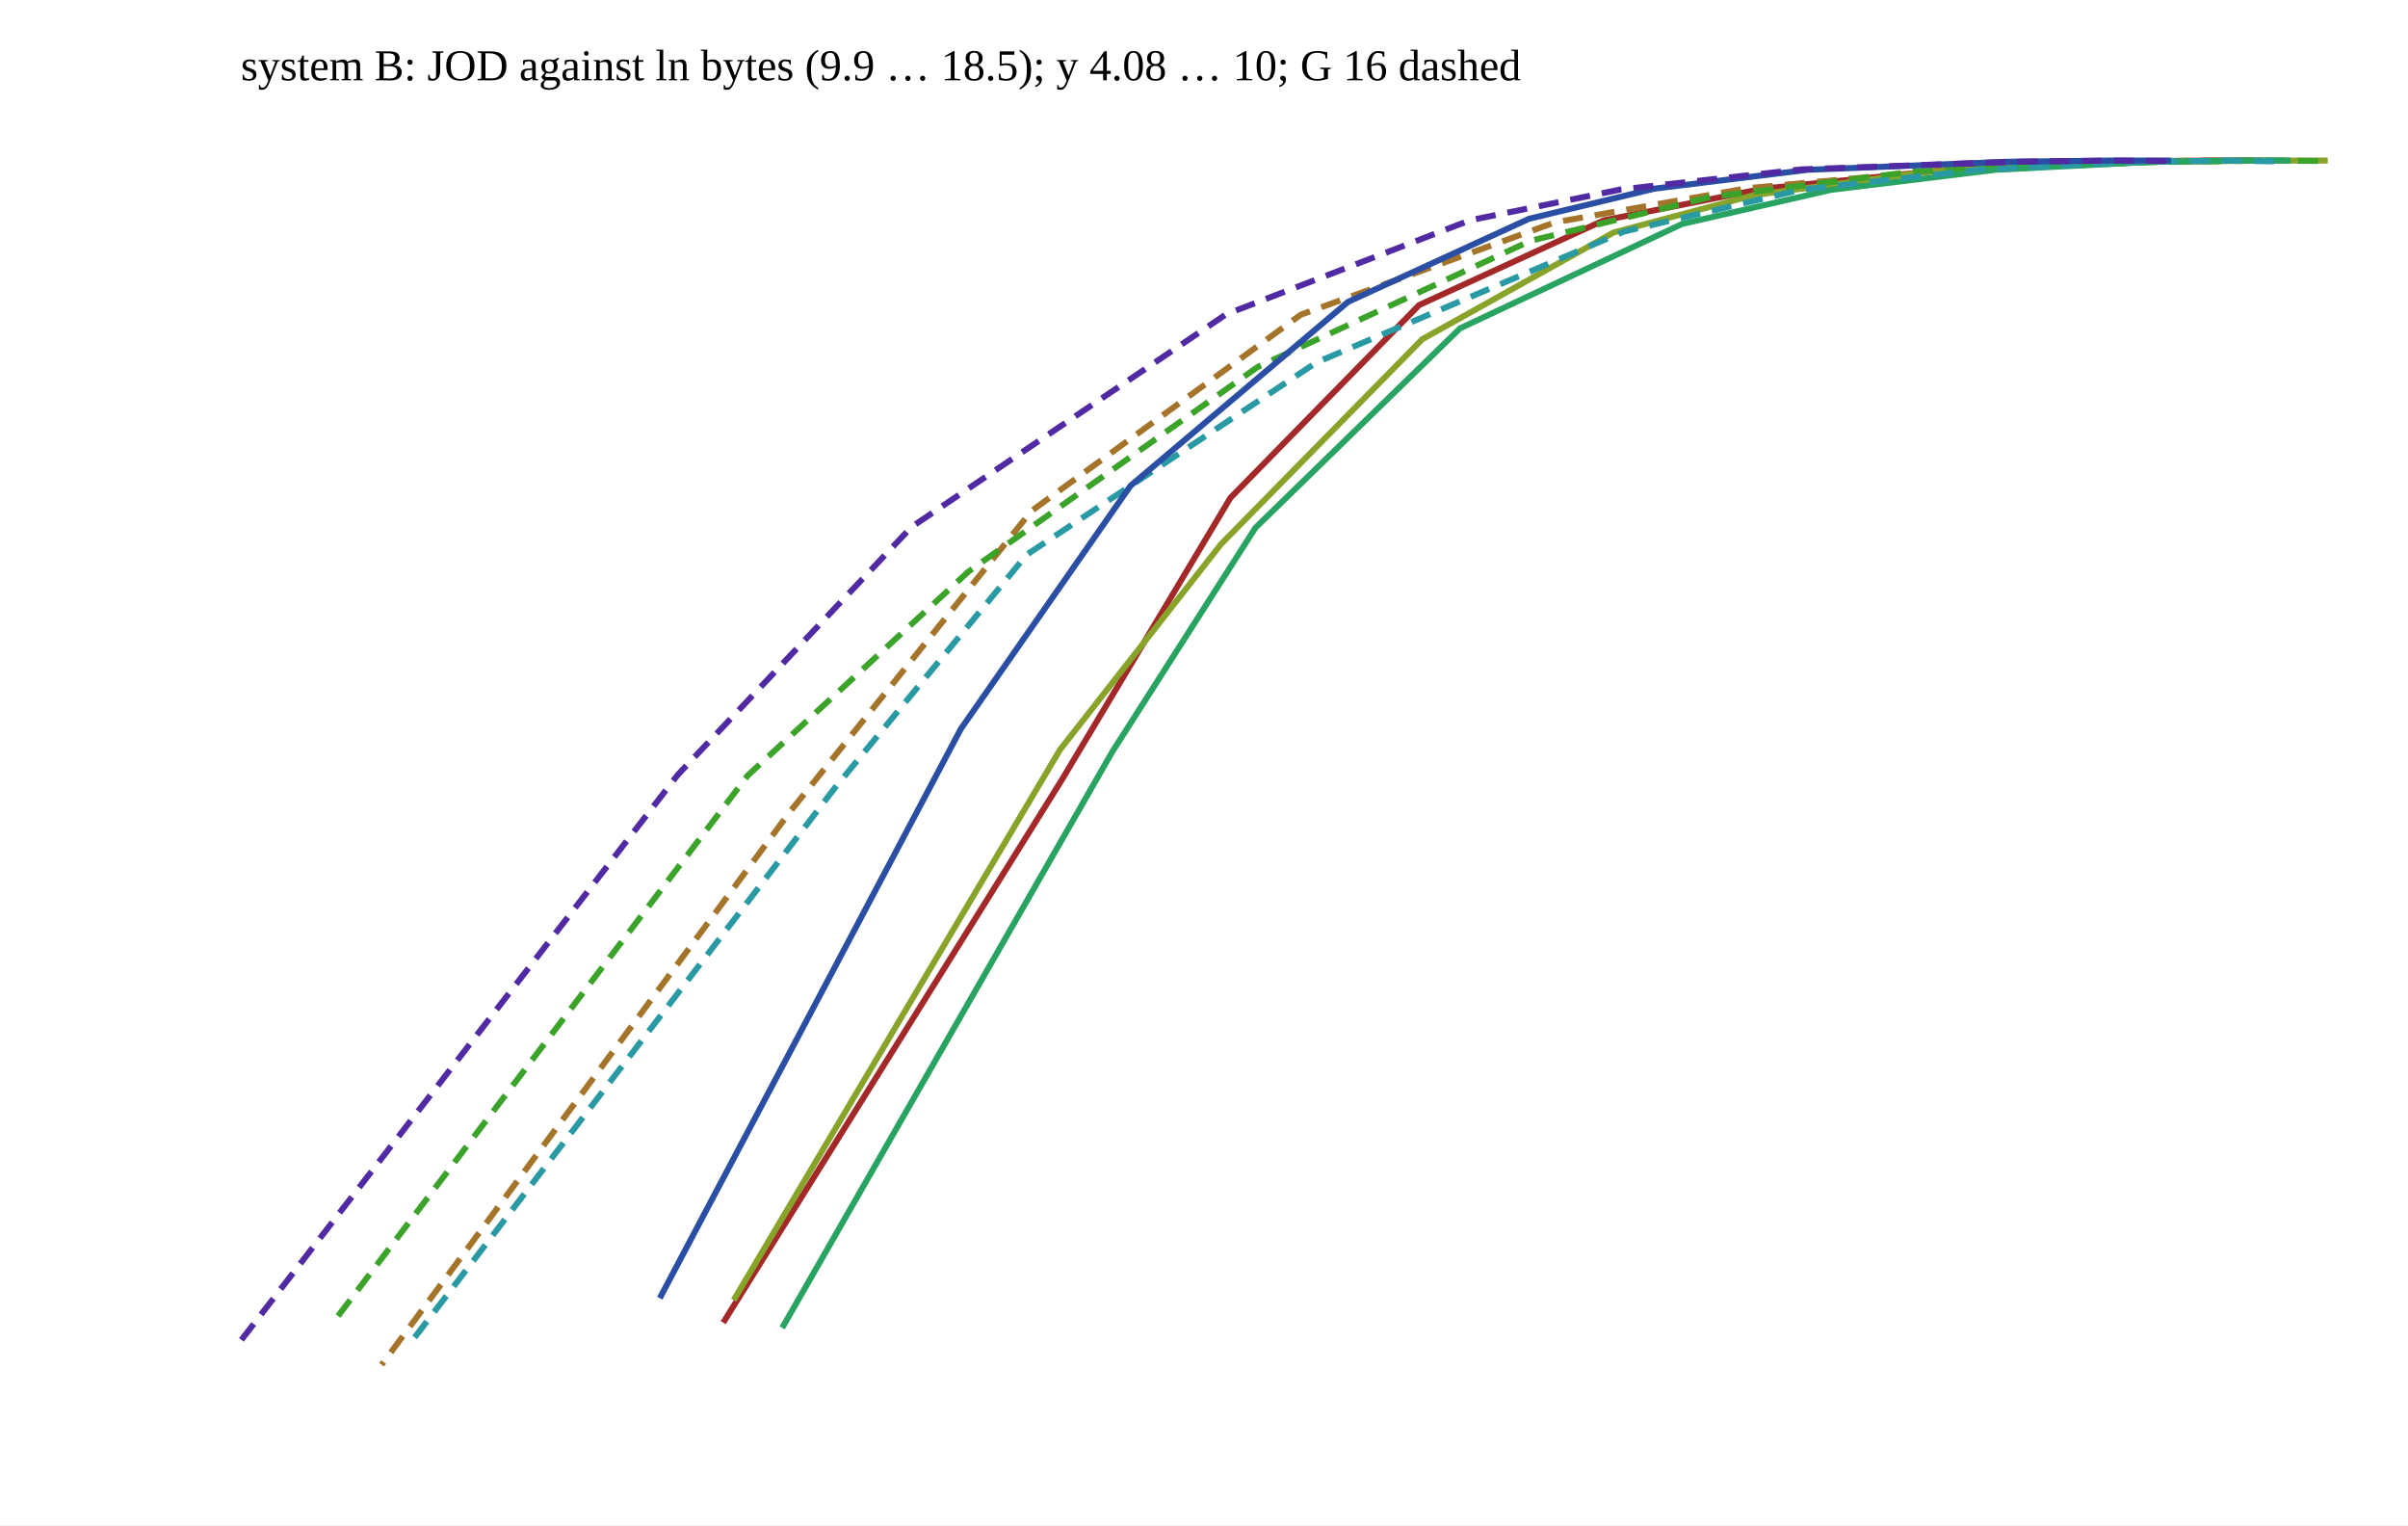
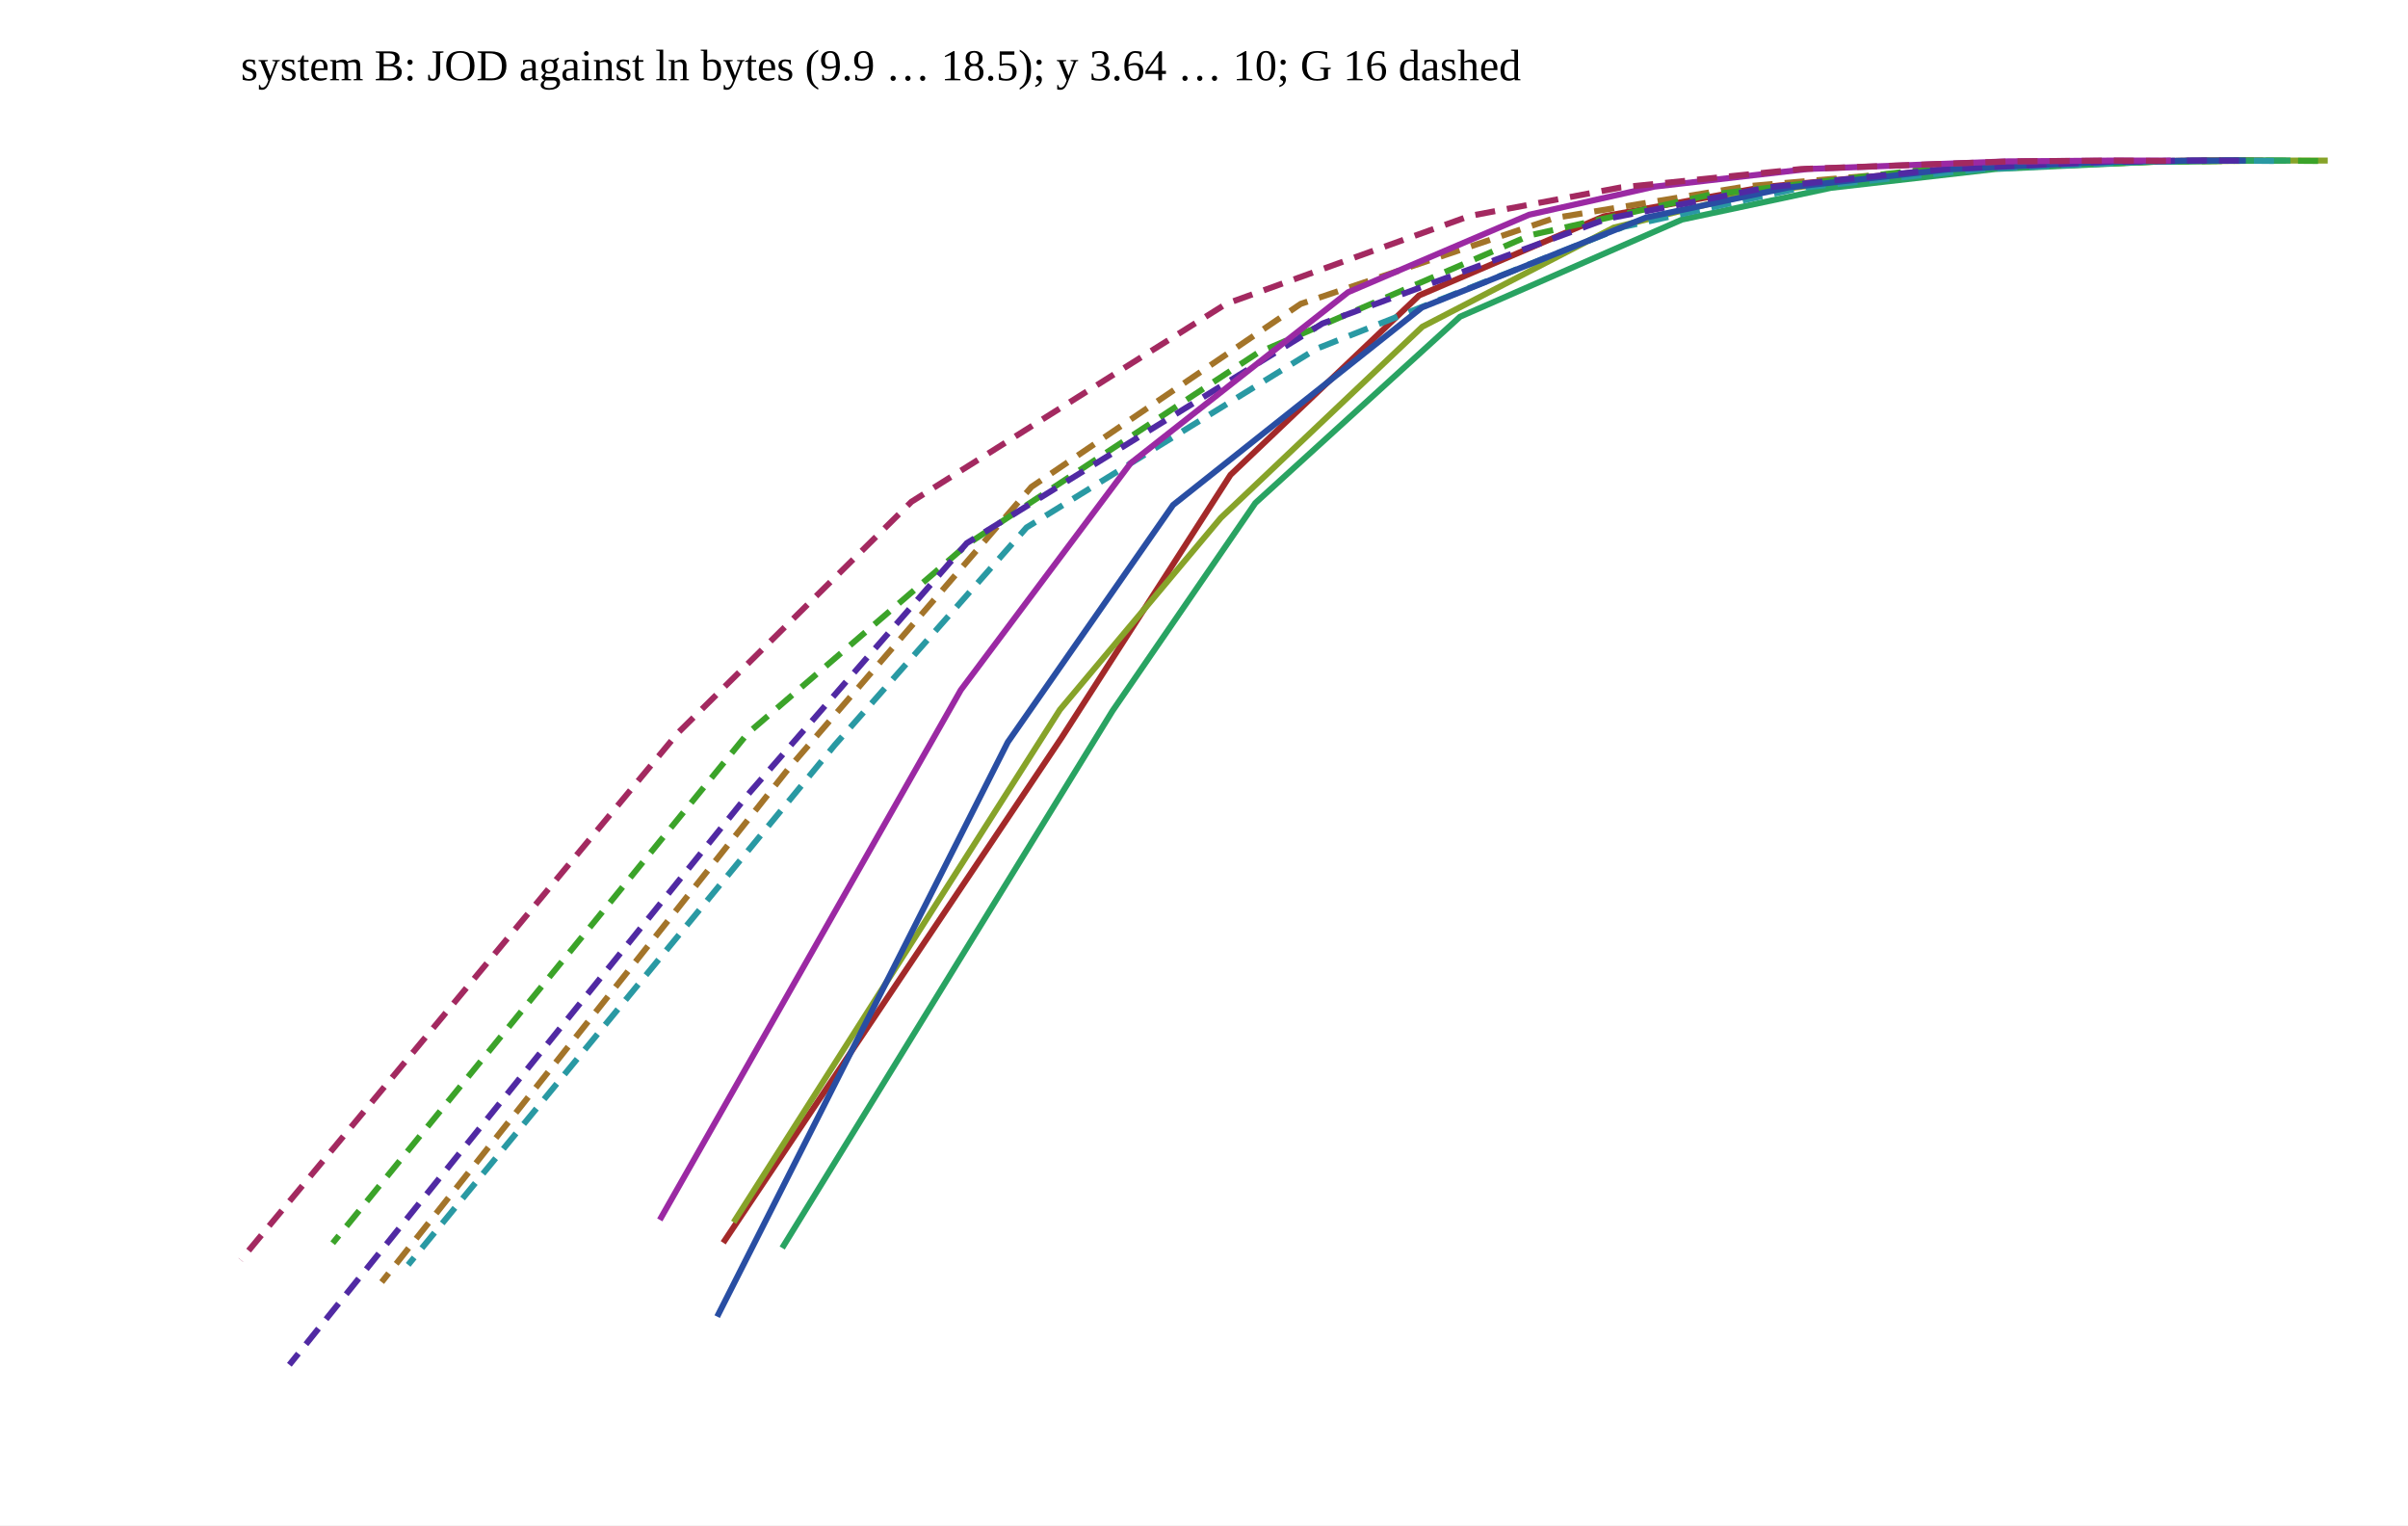
<svg xmlns="http://www.w3.org/2000/svg" viewBox="0 0 600 380" font-size="11">
  <rect width="600" height="380" fill="white" />
-   <text x="60" y="20">system B: JOD against ln bytes (9.9 … 18.5); y 4.08 … 10; G 16 dashed</text>
-   <polyline fill="none" stroke="hsl(0,60%,40%)" stroke-width="1.5" points="563.9,40.0 550.2,40.0 528.7,40.2 485.9,42.2 439.3,47.0 399.6,54.9 353.6,76.0 306.6,124.0 264.5,194.4 180.2,329.5" />
-   <polyline fill="none" stroke="hsl(37,60%,40%)" stroke-width="1.5" stroke-dasharray="5 3" points="561.5,40.0 549.4,40.0 527.8,40.3 485.2,42.3 435.3,46.9 387.4,55.4 324.1,78.4 257.0,127.3 196.7,202.4 95.1,340.0" />
-   <polyline fill="none" stroke="hsl(74,60%,40%)" stroke-width="1.5" points="580.0,40.0 564.2,40.0 536.7,40.3 480.9,42.7 437.1,48.6 402.1,57.9 354.4,84.5 304.2,135.6 264.1,186.8 182.8,323.9" />
-   <polyline fill="none" stroke="hsl(111,60%,40%)" stroke-width="1.5" stroke-dasharray="5 3" points="577.6,40.1 563.5,40.0 536.1,40.4 477.2,42.7 426.1,49.1 381.3,60.0 313.4,91.4 241.3,142.4 186.3,193.2 82.9,329.6" />
-   <polyline fill="none" stroke="hsl(148,60%,40%)" stroke-width="1.5" points="570.7,40.0 557.1,40.0 536.3,40.3 497.2,42.3 456.2,47.3 419.1,55.8 363.8,81.8 312.8,131.5 277.2,187.2 194.9,330.8" />
-   <polyline fill="none" stroke="hsl(185,60%,40%)" stroke-width="1.5" stroke-dasharray="5 3" points="566.6,40.2 554.8,40.0 533.4,40.3 492.9,42.3 448.6,47.3 404.6,57.7 328.0,90.3 255.8,138.2 208.0,196.3 101.7,335.3" />
-   <polyline fill="none" stroke="hsl(222,60%,40%)" stroke-width="1.5" points="540.9,40.0 525.6,40.0 500.0,40.3 450.4,42.3 412.2,47.0 381.0,54.5 335.9,75.2 281.7,121.0 239.4,181.6 164.4,323.4" />
-   <polyline fill="none" stroke="hsl(259,60%,40%)" stroke-width="1.5" stroke-dasharray="5 3" points="539.7,40.1 526.3,40.0 501.3,40.3 448.8,42.2 403.8,47.2 366.2,54.9 305.5,78.3 227.1,131.3 168.9,193.0 60.0,334.0" />
+   <text x="60" y="20">system B: JOD against ln bytes (9.9 … 18.5); y 3.64 … 10; G 16 dashed</text>
+   <polyline fill="none" stroke="hsl(0,60%,40%)" stroke-width="1.5" points="563.9,40.0 550.2,40.0 528.7,40.2 485.9,42.1 439.3,46.6 399.6,53.9 353.6,73.6 306.6,118.3 264.5,183.8 180.2,309.6" />
+   <polyline fill="none" stroke="hsl(37,60%,40%)" stroke-width="1.5" stroke-dasharray="5 3" points="561.5,40.0 549.4,40.0 527.8,40.3 485.2,42.1 435.3,46.4 387.4,54.3 324.1,75.7 257.0,121.3 196.7,191.2 95.1,319.4" />
+   <polyline fill="none" stroke="hsl(74,60%,40%)" stroke-width="1.5" points="580.0,40.0 564.2,40.0 536.7,40.3 480.9,42.5 437.1,48.0 402.1,56.7 354.4,81.4 304.2,129.0 264.1,176.8 182.8,304.5" />
+   <polyline fill="none" stroke="hsl(111,60%,40%)" stroke-width="1.5" stroke-dasharray="5 3" points="577.6,40.1 563.5,40.0 536.1,40.3 477.2,42.5 426.1,48.5 381.3,58.6 313.4,87.9 241.3,135.4 186.3,182.7 82.9,309.7" />
+   <polyline fill="none" stroke="hsl(148,60%,40%)" stroke-width="1.5" points="570.7,40.0 557.1,40.0 536.3,40.3 497.2,42.1 456.2,46.8 419.1,54.7 363.8,78.9 312.8,125.3 277.2,177.1 194.9,310.9" />
+   <polyline fill="none" stroke="hsl(185,60%,40%)" stroke-width="1.5" stroke-dasharray="5 3" points="566.6,40.1 554.8,40.0 533.4,40.3 492.9,42.2 448.6,46.8 404.6,56.5 328.0,86.9 255.8,131.4 208.0,185.6 101.7,315.1" />
+   <polyline fill="none" stroke="hsl(222,60%,40%)" stroke-width="1.5" points="559.6,40.0 546.0,40.0 524.9,40.3 485.4,42.2 445.6,46.7 410.1,54.2 354.3,76.6 292.3,125.8 251.1,184.9 178.7,328.0" />
+   <polyline fill="none" stroke="hsl(259,60%,40%)" stroke-width="1.5" stroke-dasharray="5 3" points="557.9,40.0 546.1,40.0 525.1,40.3 484.4,42.1 440.4,46.7 400.4,54.5 329.5,80.6 240.9,135.3 186.9,197.3 72.1,340.0" />
+   <polyline fill="none" stroke="hsl(296,60%,40%)" stroke-width="1.5" points="540.9,40.0 525.6,40.0 500.0,40.2 450.4,42.1 412.2,46.5 381.0,53.5 335.9,72.8 281.7,115.4 239.4,171.9 164.4,303.9" />
+   <polyline fill="none" stroke="hsl(333,60%,40%)" stroke-width="1.5" stroke-dasharray="5 3" points="539.7,40.1 526.3,40.0 501.3,40.2 448.8,42.1 403.8,46.7 366.2,53.8 305.5,75.7 227.1,125.0 168.9,182.6 60.0,313.9" />
</svg>
